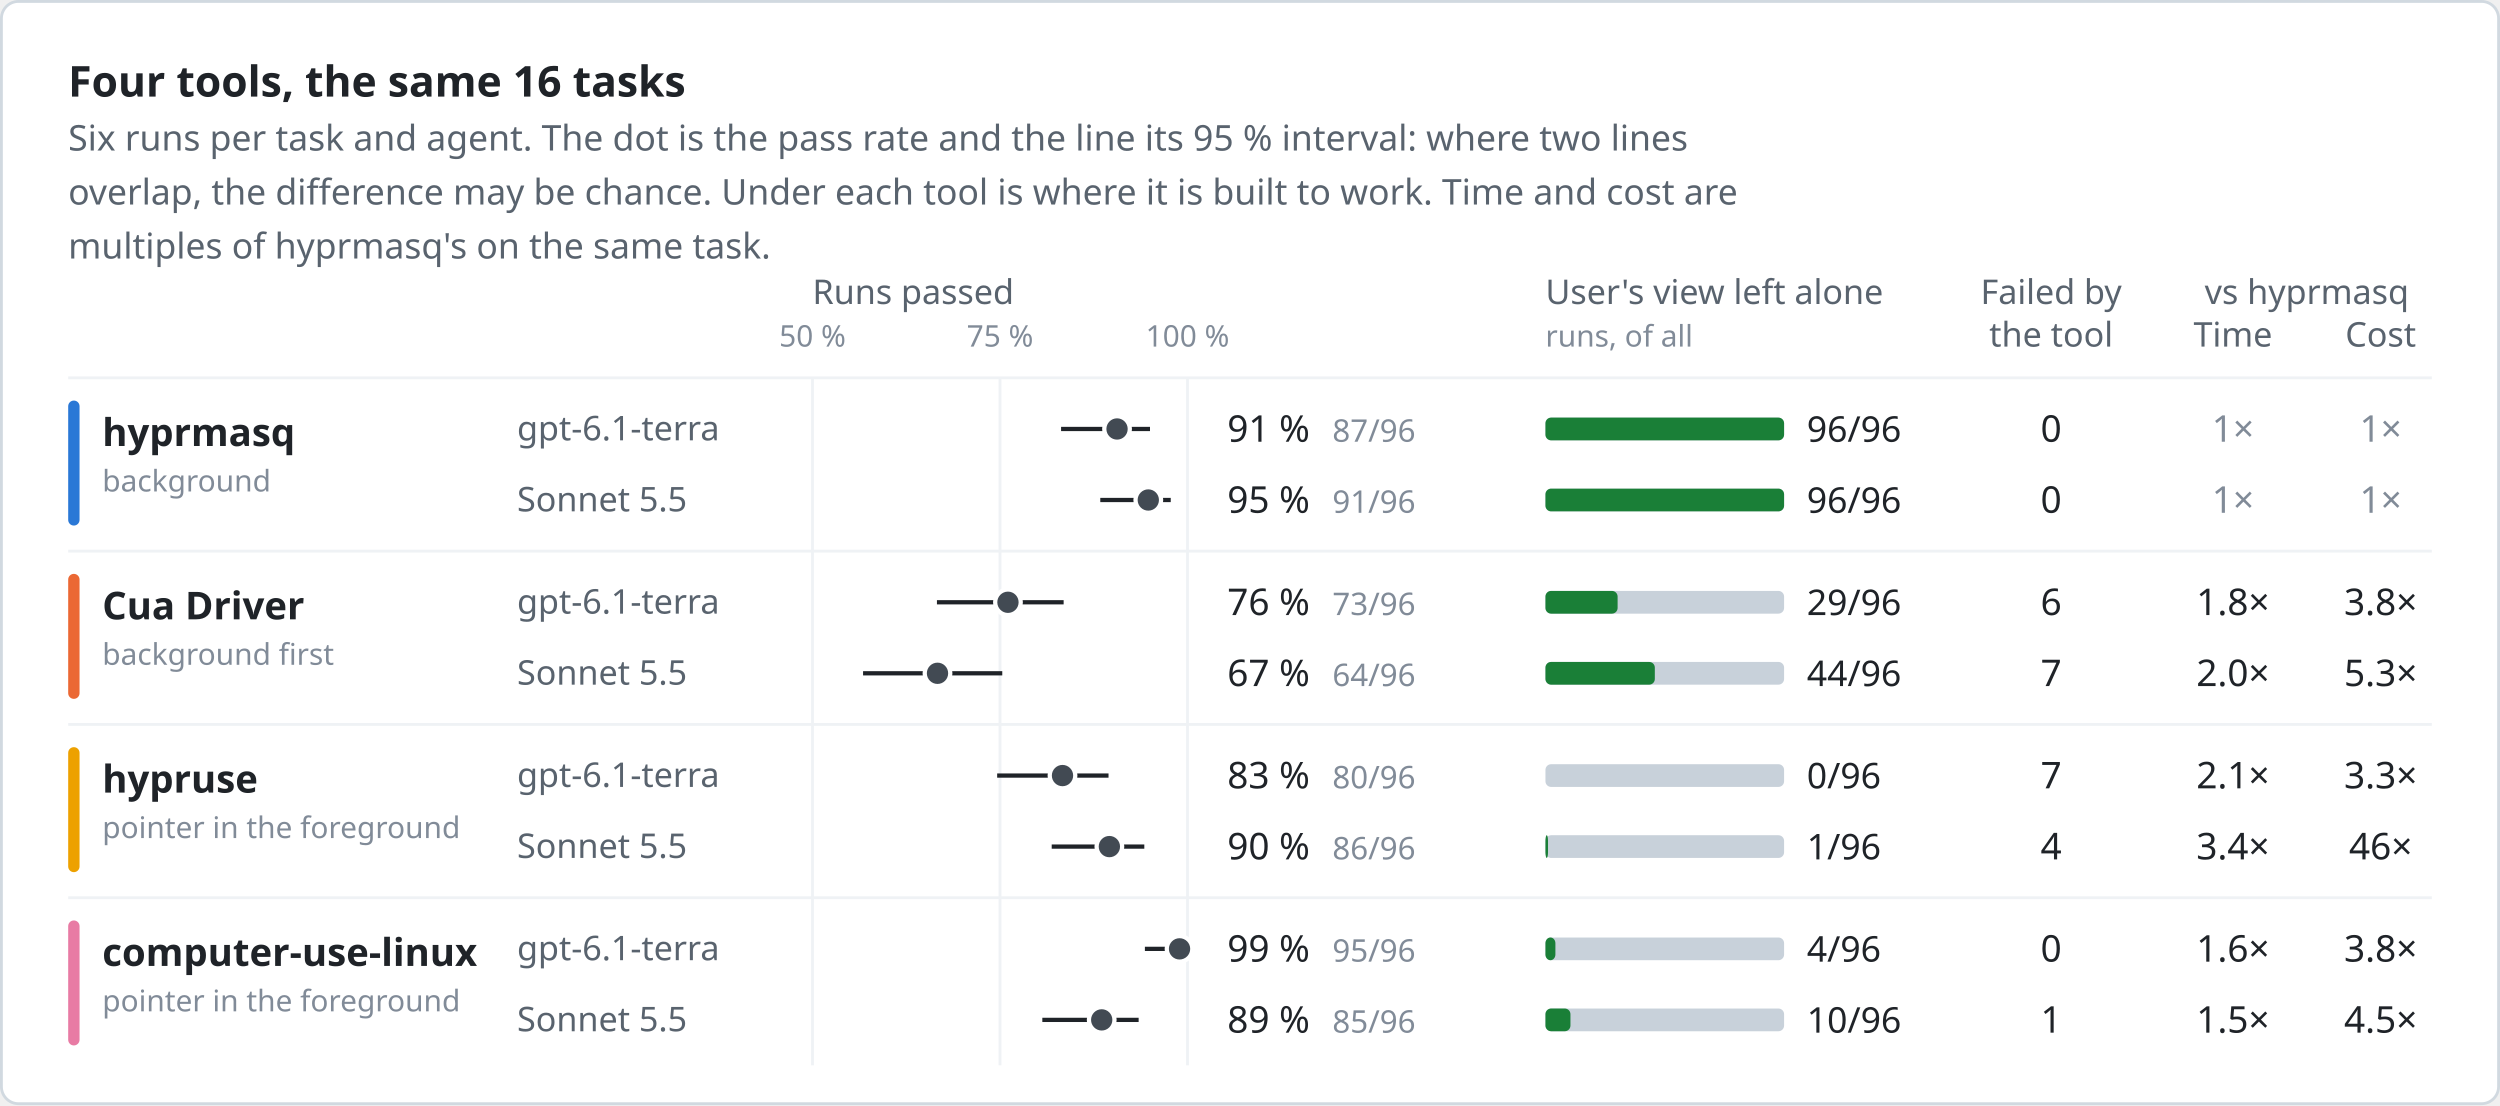
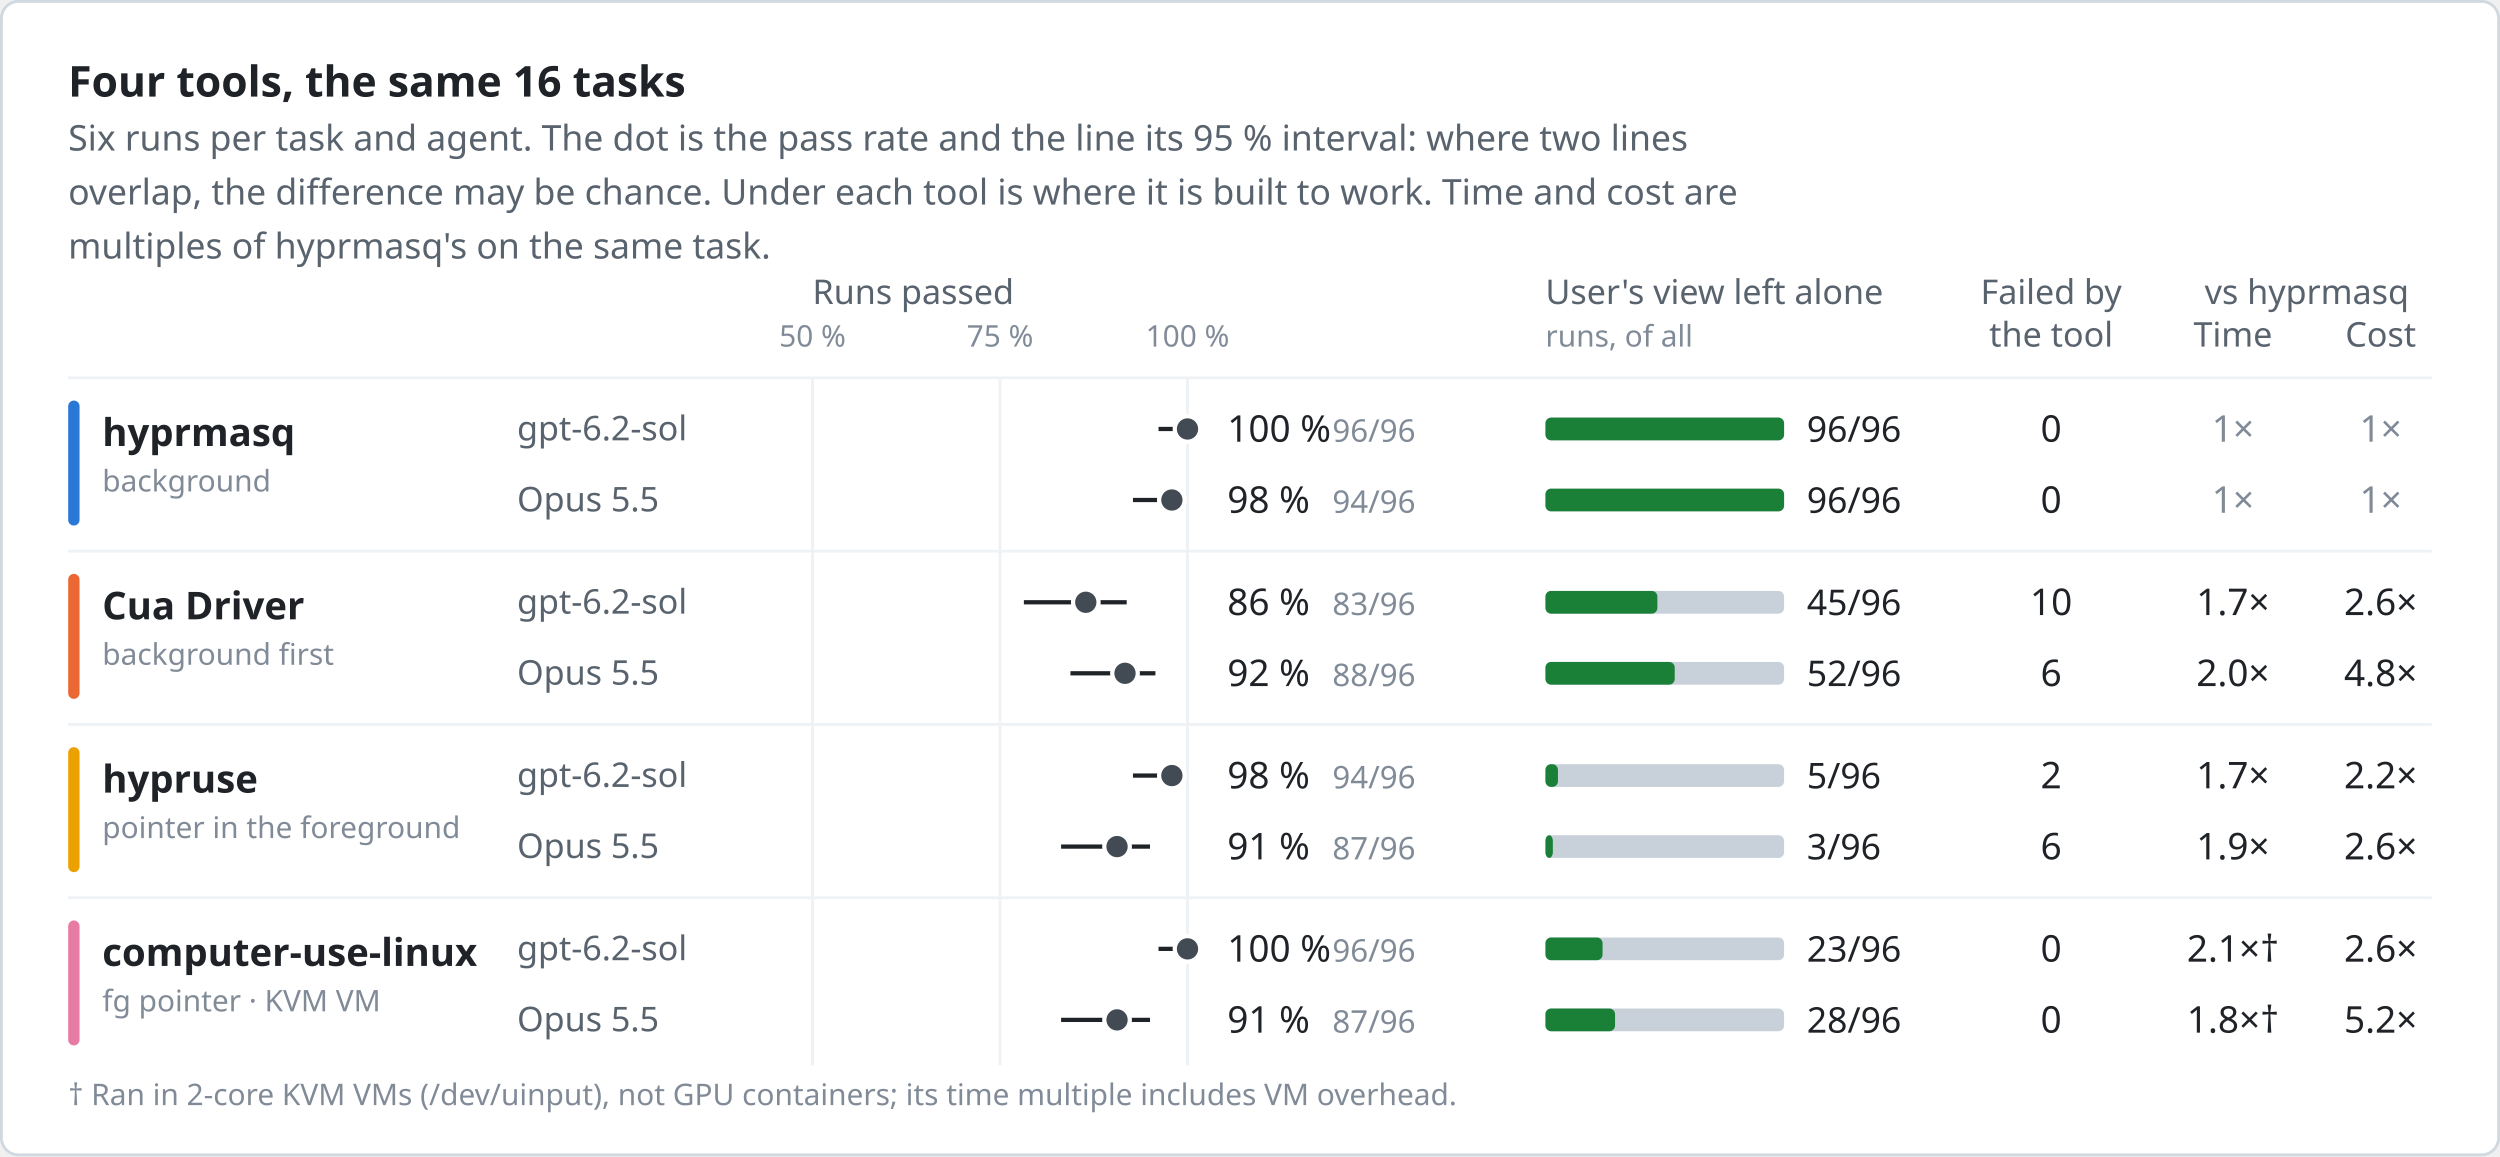
- <svg xmlns="http://www.w3.org/2000/svg" width="880" height="389" viewBox="0 0 880 389" role="img" aria-label="Per tool and agent: the pass rate as a dot on its 95 % interval, the runs that left the user's view alone as a bar, the runs that failed because of the tool, and the time and cost as multiples of hyprmasq's.">
+ <svg xmlns="http://www.w3.org/2000/svg" width="880" height="407" viewBox="0 0 880 407" role="img" aria-label="Per tool and agent: the pass rate as a dot on its 95 % interval, the runs that left the user's view alone as a bar, the runs that failed because of the tool, and the time and cost as multiples of hyprmasq's.">
  <style>text{font-family:-apple-system, BlinkMacSystemFont, "Segoe UI", "Noto Sans", Helvetica, Arial, sans-serif;font-variant-numeric:tabular-nums}.t{fill:#1f2328}.t2{fill:#59636e}.m{fill:#818b98}.bg{fill:#ffffff;stroke:#d1d9e0}.grid{stroke:#eff2f5;stroke-width:1}.axis{stroke:#d1d9e0;stroke-width:1}.tools{fill:#2a78d6}.out{fill:#c8d1da}.dot{fill:#424a53;stroke:#ffffff;stroke-width:1.5}.miss{fill:#ffffff;stroke:#d1242f;stroke-width:1.75}.pass{fill:#1a7f37}.fail{fill:#ffffff;stroke:#d1242f;stroke-width:1.75}.cut{stroke:#ffffff;stroke-width:2}.whisker{stroke:#1f2328;stroke-width:1.5}.s0{fill:#2a78d6}.s1{fill:#eb6834}.s2{fill:#1baf7a}.s3{fill:#eda100}.s4{fill:#e87ba4}.s5{fill:#008300}.s6{fill:#6250d6}.s7{fill:#e34948}</style>
-   <rect x="0.5" y="0.5" width="879" height="388" rx="6" class="bg" />
+   <rect x="0.5" y="0.5" width="879" height="406" rx="6" class="bg" />
  <text x="24" y="34" class="t" font-size="15" font-weight="600">Four tools, the same 16 tasks</text>
  <text x="24" y="53" class="t2" font-size="12.5">Six runs per task and agent. The dot is the pass rate and the line its 95 % interval: where two lines</text>
  <text x="24" y="72" class="t2" font-size="12.5">overlap, the difference may be chance. Under each tool is where it is built to work. Time and cost are</text>
  <text x="24" y="91" class="t2" font-size="12.5">multiples of hyprmasq's on the same task.</text>
  <text x="286" y="107" class="t2" font-size="12">Runs passed</text>
  <text x="286" y="122" class="m" font-size="10.5" text-anchor="middle">50 %</text>
  <text x="352" y="122" class="m" font-size="10.5" text-anchor="middle">75 %</text>
  <text x="418" y="122" class="m" font-size="10.5" text-anchor="middle">100 %</text>
  <text x="544" y="107" class="t2" font-size="12">User's view left alone</text>
  <text x="544" y="122" class="m" font-size="10.5">runs, of all</text>
  <text x="722" y="107" class="t2" font-size="12" text-anchor="middle">Failed by</text>
  <text x="722" y="122" class="t2" font-size="12" text-anchor="middle">the tool</text>
  <text x="812" y="107" class="t2" font-size="12" text-anchor="middle">vs hyprmasq</text>
  <text x="786" y="122" class="t2" font-size="12" text-anchor="middle">Time</text>
  <text x="838" y="122" class="t2" font-size="12" text-anchor="middle">Cost</text>
  <line x1="286" y1="133" x2="286" y2="375" class="grid" />
  <line x1="352" y1="133" x2="352" y2="375" class="grid" />
  <line x1="418" y1="133" x2="418" y2="375" class="grid" />
  <line x1="24" y1="133" x2="856" y2="133" class="grid" />
  <rect x="24" y="141" width="4" height="44" class="s0" rx="2" />
  <text x="36" y="157" class="t" font-size="13.5" font-weight="600">hyprmasq</text>
  <text x="36" y="173" class="m" font-size="10.5">background</text>
-   <text x="182" y="155" class="t2" font-size="12">gpt-6.1-terra</text>
-   <line x1="373.5" y1="151" x2="404.8" y2="151" class="whisker" />
-   <circle cx="393.2" cy="151" r="4.5" class="dot" />
-   <text x="432" y="155.5" class="t" font-size="13">91 %</text>
-   <text x="469" y="155.5" class="m" font-size="11">87/96</text>
+   <text x="182" y="155" class="t2" font-size="12">gpt-6.2-sol</text>
+   <line x1="407.8" y1="151" x2="418" y2="151" class="whisker" />
+   <circle cx="418" cy="151" r="4.5" class="dot" />
+   <text x="432" y="155.5" class="t" font-size="13">100 %</text>
+   <text x="469" y="155.5" class="m" font-size="11">96/96</text>
  <rect x="544" y="147" width="84" height="8" class="out" rx="2" />
  <rect x="544" y="147" width="84" height="8" class="pass" rx="2" />
  <text x="636" y="155.5" class="t" font-size="12.5">96/96</text>
  <text x="722" y="155.5" class="t" font-size="13" text-anchor="middle">0</text>
  <text x="786" y="155.5" class="m" font-size="13" text-anchor="middle">1×</text>
  <text x="838" y="155.5" class="m" font-size="13" text-anchor="middle">1×</text>
-   <text x="182" y="180" class="t2" font-size="12">Sonnet 5.5</text>
-   <line x1="387.3" y1="176" x2="412.1" y2="176" class="whisker" />
-   <circle cx="404.2" cy="176" r="4.5" class="dot" />
-   <text x="432" y="180.5" class="t" font-size="13">95 %</text>
-   <text x="469" y="180.5" class="m" font-size="11">91/96</text>
+   <text x="182" y="180" class="t2" font-size="12">Opus 5.5</text>
+   <line x1="398.8" y1="176" x2="416.5" y2="176" class="whisker" />
+   <circle cx="412.5" cy="176" r="4.5" class="dot" />
+   <text x="432" y="180.5" class="t" font-size="13">98 %</text>
+   <text x="469" y="180.5" class="m" font-size="11">94/96</text>
  <rect x="544" y="172" width="84" height="8" class="out" rx="2" />
  <rect x="544" y="172" width="84" height="8" class="pass" rx="2" />
  <text x="636" y="180.5" class="t" font-size="12.5">96/96</text>
  <text x="722" y="180.5" class="t" font-size="13" text-anchor="middle">0</text>
  <text x="786" y="180.5" class="m" font-size="13" text-anchor="middle">1×</text>
  <text x="838" y="180.5" class="m" font-size="13" text-anchor="middle">1×</text>
  <line x1="24" y1="194" x2="856" y2="194" class="grid" />
  <rect x="24" y="202" width="4" height="44" class="s1" rx="2" />
  <text x="36" y="218" class="t" font-size="13.5" font-weight="600">Cua Driver</text>
  <text x="36" y="234" class="m" font-size="10.5">background first</text>
-   <text x="182" y="216" class="t2" font-size="12">gpt-6.1-terra</text>
-   <line x1="329.8" y1="212" x2="374.4" y2="212" class="whisker" />
-   <circle cx="354.8" cy="212" r="4.5" class="dot" />
-   <text x="432" y="216.5" class="t" font-size="13">76 %</text>
-   <text x="469" y="216.5" class="m" font-size="11">73/96</text>
+   <text x="182" y="216" class="t2" font-size="12">gpt-6.2-sol</text>
+   <line x1="360.4" y1="212" x2="396.6" y2="212" class="whisker" />
+   <circle cx="382.2" cy="212" r="4.5" class="dot" />
+   <text x="432" y="216.5" class="t" font-size="13">86 %</text>
+   <text x="469" y="216.5" class="m" font-size="11">83/96</text>
  <rect x="544" y="208" width="84" height="8" class="out" rx="2" />
-   <rect x="544" y="208" width="25.4" height="8" class="pass" rx="2" />
-   <text x="636" y="216.5" class="t" font-size="12.5">29/96</text>
-   <text x="722" y="216.5" class="t" font-size="13" text-anchor="middle">6</text>
-   <text x="786" y="216.5" class="t" font-size="13" text-anchor="middle">1.8×</text>
-   <text x="838" y="216.5" class="t" font-size="13" text-anchor="middle">3.8×</text>
-   <text x="182" y="241" class="t2" font-size="12">Sonnet 5.5</text>
-   <line x1="303.8" y1="237" x2="352.8" y2="237" class="whisker" />
-   <circle cx="330" cy="237" r="4.5" class="dot" />
-   <text x="432" y="241.5" class="t" font-size="13">67 %</text>
-   <text x="469" y="241.5" class="m" font-size="11">64/96</text>
+   <rect x="544" y="208" width="39.4" height="8" class="pass" rx="2" />
+   <text x="636" y="216.5" class="t" font-size="12.5">45/96</text>
+   <text x="722" y="216.5" class="t" font-size="13" text-anchor="middle">10</text>
+   <text x="786" y="216.5" class="t" font-size="13" text-anchor="middle">1.7×</text>
+   <text x="838" y="216.5" class="t" font-size="13" text-anchor="middle">2.6×</text>
+   <text x="182" y="241" class="t2" font-size="12">Opus 5.5</text>
+   <line x1="376.8" y1="237" x2="406.7" y2="237" class="whisker" />
+   <circle cx="396" cy="237" r="4.5" class="dot" />
+   <text x="432" y="241.5" class="t" font-size="13">92 %</text>
+   <text x="469" y="241.5" class="m" font-size="11">88/96</text>
  <rect x="544" y="233" width="84" height="8" class="out" rx="2" />
-   <rect x="544" y="233" width="38.5" height="8" class="pass" rx="2" />
-   <text x="636" y="241.5" class="t" font-size="12.5">44/96</text>
-   <text x="722" y="241.5" class="t" font-size="13" text-anchor="middle">7</text>
+   <rect x="544" y="233" width="45.5" height="8" class="pass" rx="2" />
+   <text x="636" y="241.5" class="t" font-size="12.5">52/96</text>
+   <text x="722" y="241.5" class="t" font-size="13" text-anchor="middle">6</text>
  <text x="786" y="241.5" class="t" font-size="13" text-anchor="middle">2.0×</text>
-   <text x="838" y="241.5" class="t" font-size="13" text-anchor="middle">5.3×</text>
+   <text x="838" y="241.5" class="t" font-size="13" text-anchor="middle">4.8×</text>
  <line x1="24" y1="255" x2="856" y2="255" class="grid" />
  <rect x="24" y="263" width="4" height="44" class="s3" rx="2" />
  <text x="36" y="279" class="t" font-size="13.5" font-weight="600">hypruse</text>
  <text x="36" y="295" class="m" font-size="10.5">pointer in the foreground</text>
-   <text x="182" y="277" class="t2" font-size="12">gpt-6.1-terra</text>
-   <line x1="351" y1="273" x2="390.2" y2="273" class="whisker" />
-   <circle cx="374" cy="273" r="4.5" class="dot" />
-   <text x="432" y="277.5" class="t" font-size="13">83 %</text>
-   <text x="469" y="277.5" class="m" font-size="11">80/96</text>
+   <text x="182" y="277" class="t2" font-size="12">gpt-6.2-sol</text>
+   <line x1="398.8" y1="273" x2="416.5" y2="273" class="whisker" />
+   <circle cx="412.5" cy="273" r="4.5" class="dot" />
+   <text x="432" y="277.5" class="t" font-size="13">98 %</text>
+   <text x="469" y="277.5" class="m" font-size="11">94/96</text>
  <rect x="544" y="269" width="84" height="8" class="out" rx="2" />
-   <rect x="544" y="269" width="0" height="8" class="pass" rx="2" />
-   <text x="636" y="277.5" class="t" font-size="12.5">0/96</text>
-   <text x="722" y="277.5" class="t" font-size="13" text-anchor="middle">7</text>
-   <text x="786" y="277.5" class="t" font-size="13" text-anchor="middle">2.1×</text>
-   <text x="838" y="277.5" class="t" font-size="13" text-anchor="middle">3.3×</text>
-   <text x="182" y="302" class="t2" font-size="12">Sonnet 5.5</text>
-   <line x1="370.2" y1="298" x2="402.8" y2="298" class="whisker" />
-   <circle cx="390.5" cy="298" r="4.5" class="dot" />
-   <text x="432" y="302.5" class="t" font-size="13">90 %</text>
-   <text x="469" y="302.5" class="m" font-size="11">86/96</text>
+   <rect x="544" y="269" width="4.4" height="8" class="pass" rx="2" />
+   <text x="636" y="277.5" class="t" font-size="12.5">5/96</text>
+   <text x="722" y="277.5" class="t" font-size="13" text-anchor="middle">2</text>
+   <text x="786" y="277.5" class="t" font-size="13" text-anchor="middle">1.7×</text>
+   <text x="838" y="277.5" class="t" font-size="13" text-anchor="middle">2.2×</text>
+   <text x="182" y="302" class="t2" font-size="12">Opus 5.5</text>
+   <line x1="373.5" y1="298" x2="404.8" y2="298" class="whisker" />
+   <circle cx="393.2" cy="298" r="4.5" class="dot" />
+   <text x="432" y="302.5" class="t" font-size="13">91 %</text>
+   <text x="469" y="302.5" class="m" font-size="11">87/96</text>
  <rect x="544" y="294" width="84" height="8" class="out" rx="2" />
-   <rect x="544" y="294" width="0.9" height="8" class="pass" rx="2" />
-   <text x="636" y="302.5" class="t" font-size="12.5">1/96</text>
-   <text x="722" y="302.5" class="t" font-size="13" text-anchor="middle">4</text>
-   <text x="786" y="302.5" class="t" font-size="13" text-anchor="middle">3.4×</text>
-   <text x="838" y="302.5" class="t" font-size="13" text-anchor="middle">46×</text>
+   <rect x="544" y="294" width="2.6" height="8" class="pass" rx="2" />
+   <text x="636" y="302.5" class="t" font-size="12.5">3/96</text>
+   <text x="722" y="302.5" class="t" font-size="13" text-anchor="middle">6</text>
+   <text x="786" y="302.5" class="t" font-size="13" text-anchor="middle">1.9×</text>
+   <text x="838" y="302.5" class="t" font-size="13" text-anchor="middle">2.6×</text>
  <line x1="24" y1="316" x2="856" y2="316" class="grid" />
  <rect x="24" y="324" width="4" height="44" class="s4" rx="2" />
  <text x="36" y="340" class="t" font-size="13.5" font-weight="600">computer-use-linux</text>
-   <text x="36" y="356" class="m" font-size="10.5">pointer in the foreground</text>
-   <text x="182" y="338" class="t2" font-size="12">gpt-6.1-terra</text>
-   <line x1="403" y1="334" x2="417.5" y2="334" class="whisker" />
-   <circle cx="415.2" cy="334" r="4.5" class="dot" />
-   <text x="432" y="338.5" class="t" font-size="13">99 %</text>
-   <text x="469" y="338.5" class="m" font-size="11">95/96</text>
+   <text x="36" y="356" class="m" font-size="10.5">fg pointer · KVM VM</text>
+   <text x="182" y="338" class="t2" font-size="12">gpt-6.2-sol</text>
+   <line x1="407.8" y1="334" x2="418" y2="334" class="whisker" />
+   <circle cx="418" cy="334" r="4.5" class="dot" />
+   <text x="432" y="338.5" class="t" font-size="13">100 %</text>
+   <text x="469" y="338.5" class="m" font-size="11">96/96</text>
  <rect x="544" y="330" width="84" height="8" class="out" rx="2" />
-   <rect x="544" y="330" width="3.5" height="8" class="pass" rx="2" />
-   <text x="636" y="338.5" class="t" font-size="12.5">4/96</text>
+   <rect x="544" y="330" width="20.1" height="8" class="pass" rx="2" />
+   <text x="636" y="338.5" class="t" font-size="12.5">23/96</text>
  <text x="722" y="338.5" class="t" font-size="13" text-anchor="middle">0</text>
-   <text x="786" y="338.5" class="t" font-size="13" text-anchor="middle">1.6×</text>
-   <text x="838" y="338.5" class="t" font-size="13" text-anchor="middle">3.8×</text>
-   <text x="182" y="363" class="t2" font-size="12">Sonnet 5.5</text>
-   <line x1="366.9" y1="359" x2="400.8" y2="359" class="whisker" />
-   <circle cx="387.8" cy="359" r="4.5" class="dot" />
-   <text x="432" y="363.5" class="t" font-size="13">89 %</text>
-   <text x="469" y="363.5" class="m" font-size="11">85/96</text>
+   <text x="786" y="338.5" class="t" font-size="13" text-anchor="middle">2.1×†</text>
+   <text x="838" y="338.5" class="t" font-size="13" text-anchor="middle">2.6×</text>
+   <text x="182" y="363" class="t2" font-size="12">Opus 5.5</text>
+   <line x1="373.5" y1="359" x2="404.8" y2="359" class="whisker" />
+   <circle cx="393.2" cy="359" r="4.5" class="dot" />
+   <text x="432" y="363.5" class="t" font-size="13">91 %</text>
+   <text x="469" y="363.5" class="m" font-size="11">87/96</text>
  <rect x="544" y="355" width="84" height="8" class="out" rx="2" />
-   <rect x="544" y="355" width="8.8" height="8" class="pass" rx="2" />
-   <text x="636" y="363.5" class="t" font-size="12.5">10/96</text>
-   <text x="722" y="363.5" class="t" font-size="13" text-anchor="middle">1</text>
-   <text x="786" y="363.5" class="t" font-size="13" text-anchor="middle">1.5×</text>
-   <text x="838" y="363.5" class="t" font-size="13" text-anchor="middle">4.5×</text>
+   <rect x="544" y="355" width="24.5" height="8" class="pass" rx="2" />
+   <text x="636" y="363.5" class="t" font-size="12.5">28/96</text>
+   <text x="722" y="363.5" class="t" font-size="13" text-anchor="middle">0</text>
+   <text x="786" y="363.5" class="t" font-size="13" text-anchor="middle">1.8×†</text>
+   <text x="838" y="363.5" class="t" font-size="13" text-anchor="middle">5.2×</text>
+   <text x="24" y="389" class="m" font-size="10.5">† Ran in 2-core KVM VMs (/dev/uinput), not GPU containers; its time multiple includes VM overhead.</text>
</svg>
